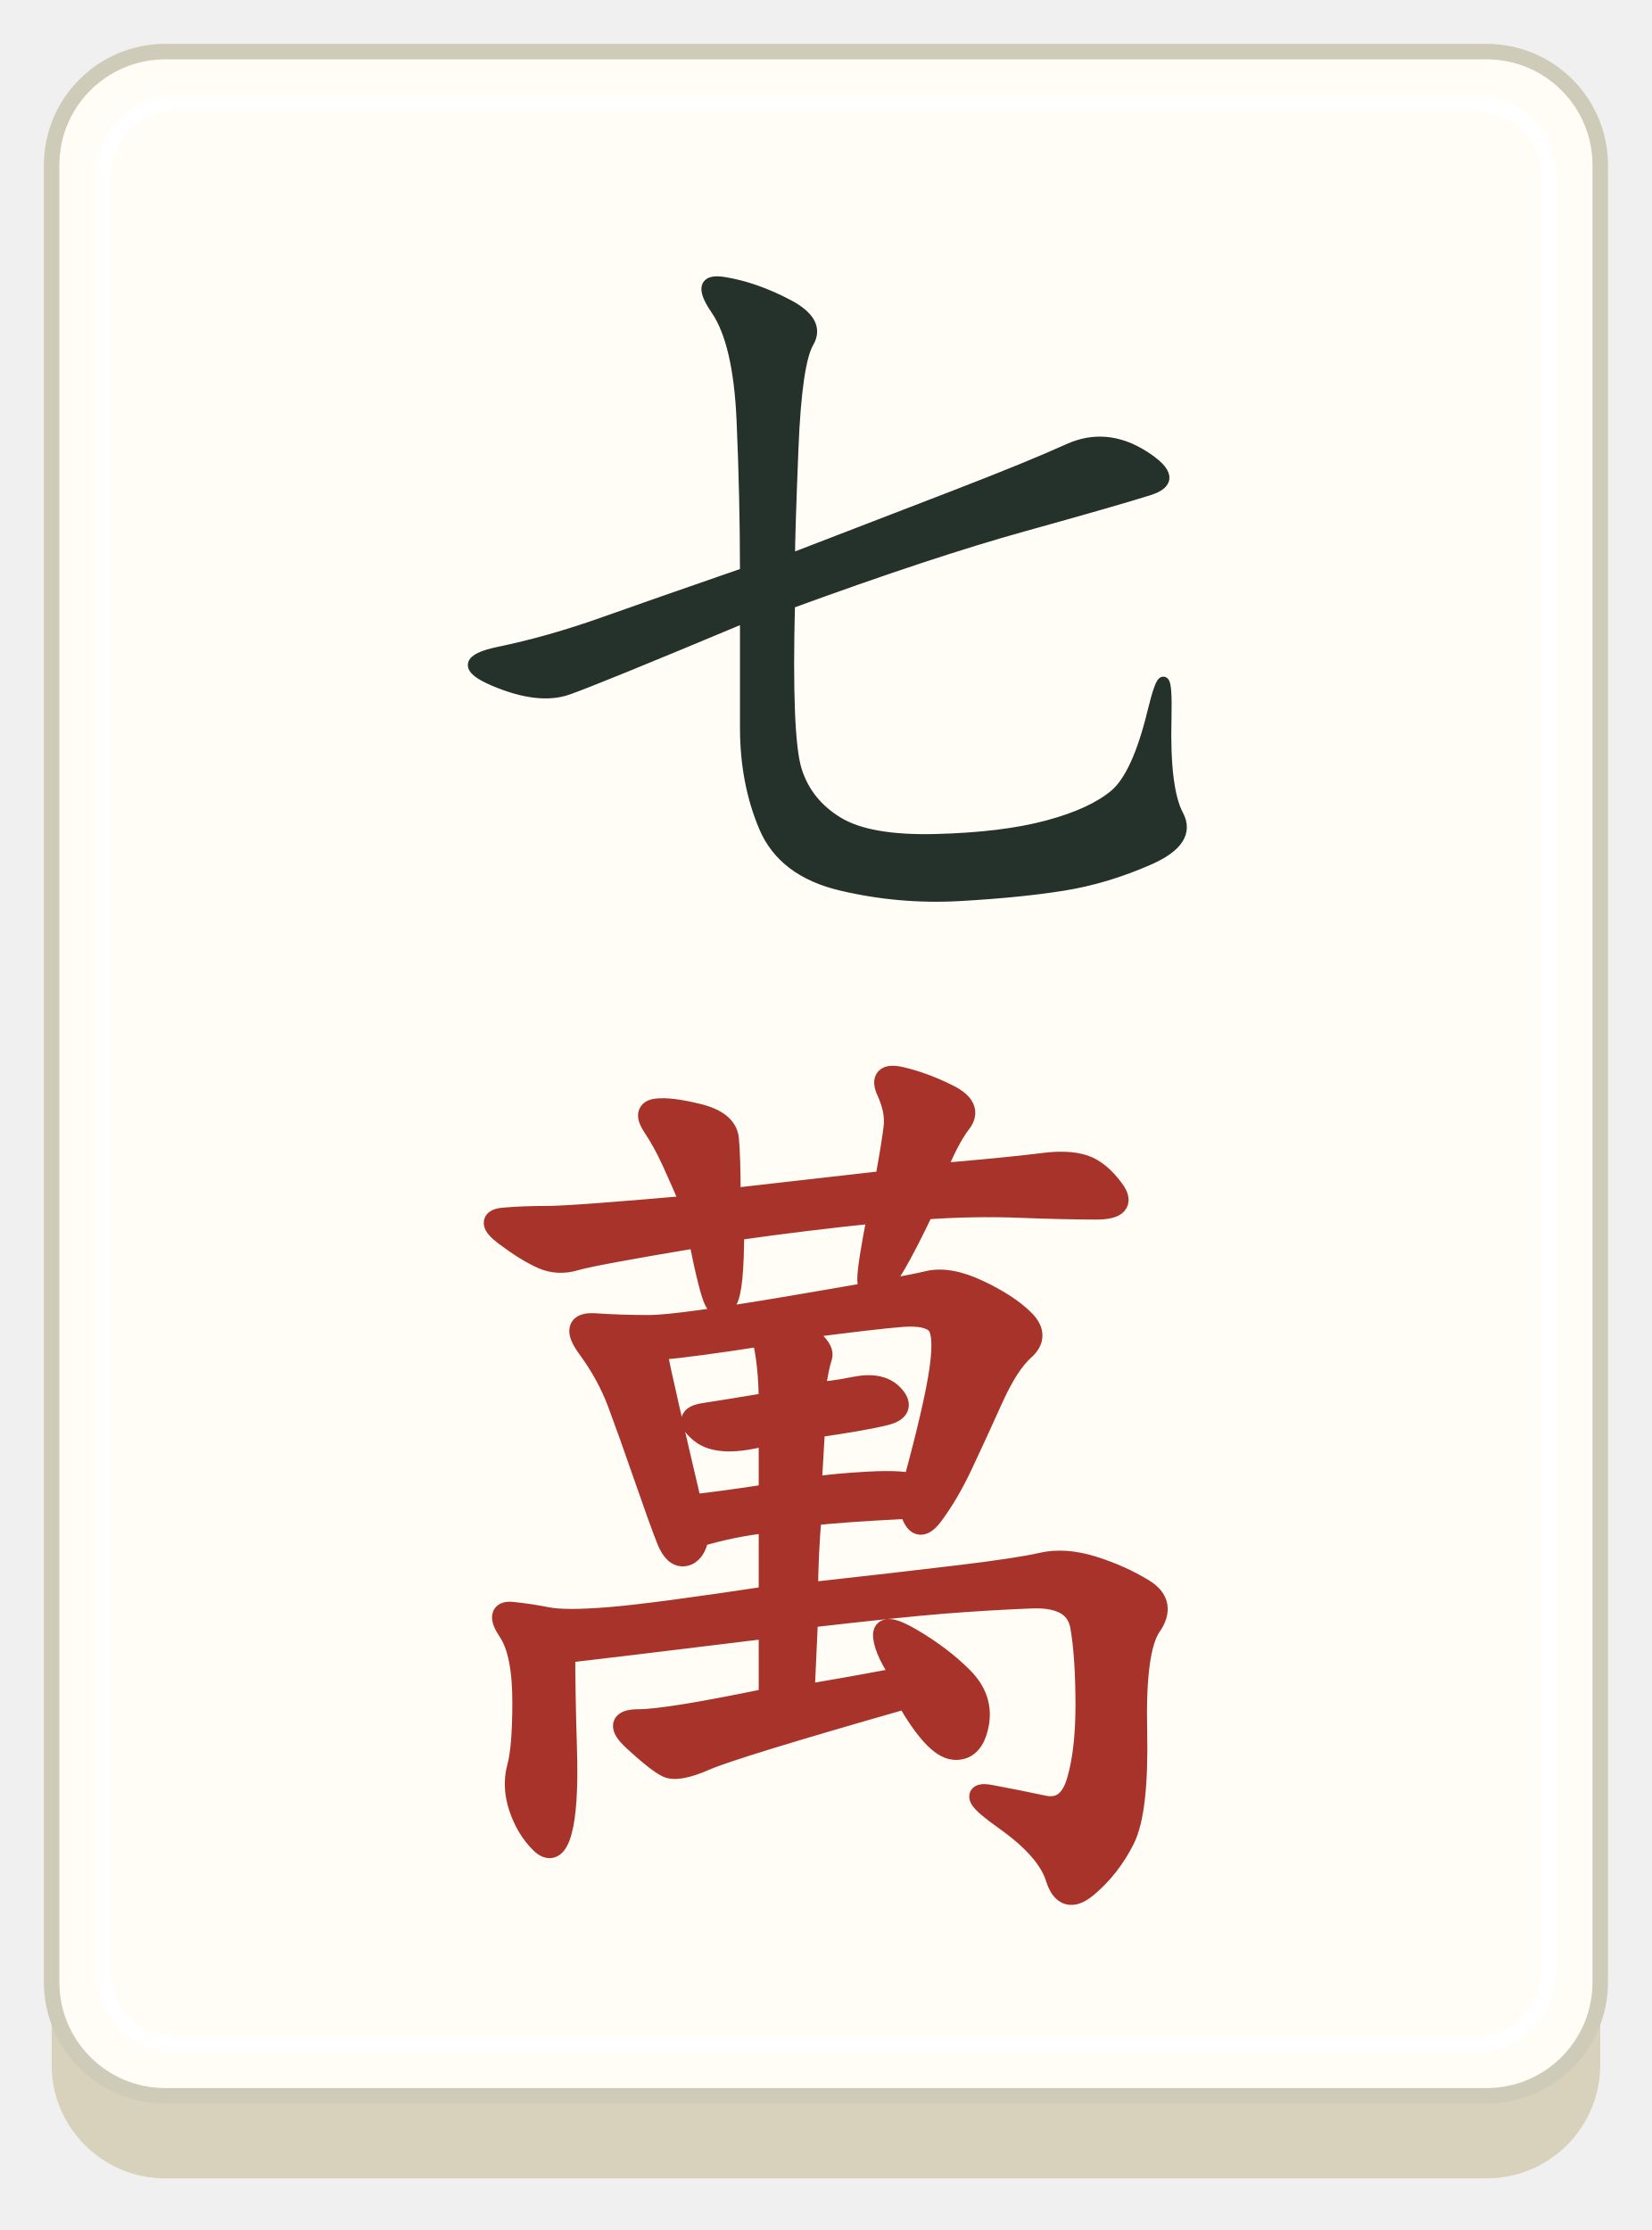
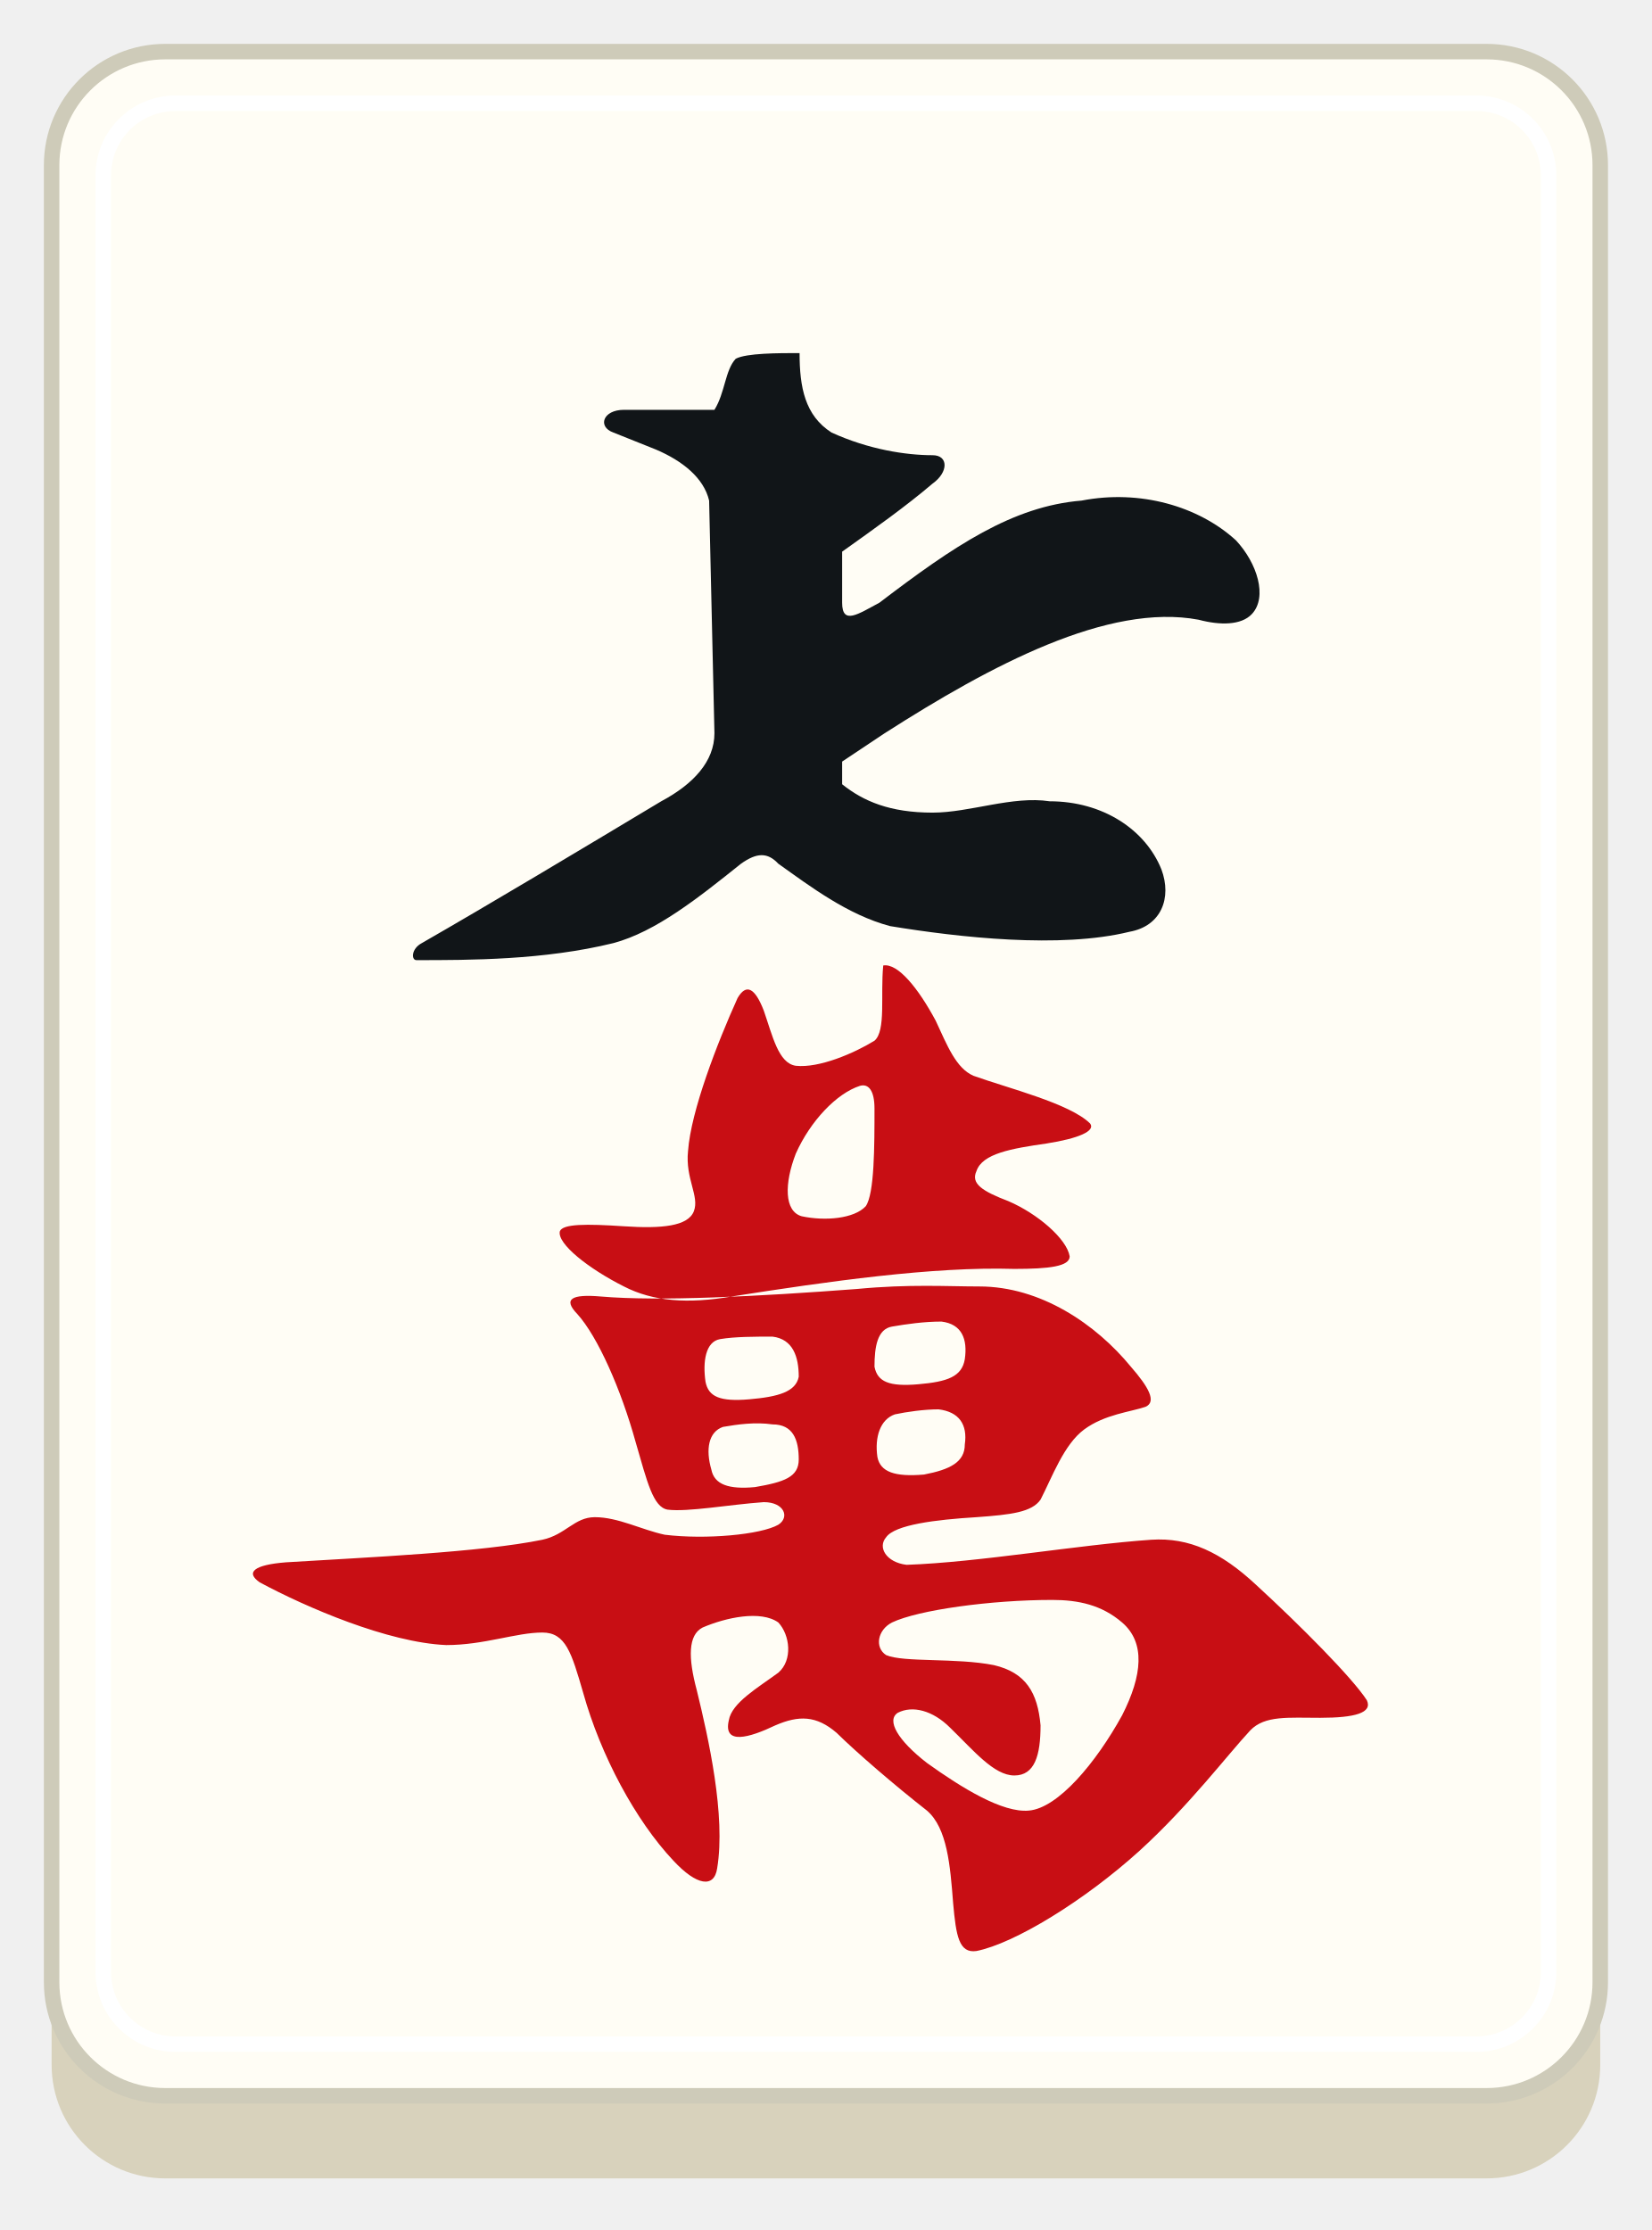
<svg xmlns="http://www.w3.org/2000/svg" viewBox="0 0 160 216" width="160" height="216" data-suit="wan" data-rank="7" role="img" aria-label="七万">
  <rect x="5" y="13" width="150" height="198" rx="11" fill="#d8d2bc" />
  <rect x="5" y="5" width="150" height="198" rx="11" fill="#fffdf5" stroke="#cecbb9" stroke-width="1.5" />
  <rect x="10" y="10" width="140" height="188" rx="7" fill="none" stroke="#ffffff" stroke-width="1.5" />
-   <path data-character="七" d="M44.531,44.141C51.302,41.536 57.552,39.128 63.281,36.914C69.01,34.701 73.307,32.943 76.172,31.641C79.036,30.339 81.901,30.599 84.766,32.422C87.63,34.245 87.826,35.547 85.352,36.328C82.878,37.109 78.125,38.477 71.094,40.43C64.063,42.383 55.208,45.313 44.531,49.219C44.271,59.375 44.531,65.69 45.313,68.164C46.094,70.638 47.656,72.591 50,74.023C52.344,75.456 56.055,76.107 61.133,75.977C66.211,75.846 70.443,75.326 73.828,74.414C77.214,73.503 79.753,72.331 81.445,70.898C83.138,69.466 84.57,66.341 85.742,61.523C86.914,56.706 87.435,56.966 87.305,62.305C87.174,67.643 87.63,71.289 88.672,73.242C89.714,75.195 88.607,76.888 85.352,78.32C82.096,79.753 78.841,80.729 75.586,81.25C72.331,81.771 68.424,82.161 63.867,82.422C59.31,82.682 54.818,82.292 50.391,81.25C45.964,80.208 43.034,77.995 41.602,74.609C40.169,71.224 39.453,67.448 39.453,63.281L39.453,50.781C28.255,55.469 21.549,58.203 19.336,58.984C17.122,59.766 14.323,59.44 10.938,58.008C7.552,56.576 7.747,55.469 11.523,54.688C15.299,53.906 19.206,52.799 23.242,51.367C27.279,49.935 32.682,48.047 39.453,45.703C39.453,39.974 39.323,34.18 39.063,28.32C38.802,22.461 37.826,18.294 36.133,15.82C34.44,13.346 34.766,12.305 37.109,12.695C39.453,13.086 41.862,13.932 44.336,15.234C46.81,16.536 47.591,17.969 46.68,19.531C45.768,21.094 45.182,25.13 44.922,31.641C44.661,38.151 44.531,42.318 44.531,44.141Z" transform="translate(38.5384 16.5097) scale(0.85254)" fill="#25312b" stroke="#25312b" stroke-width="1.173" stroke-linejoin="round" />
-   <path data-character="萬" d="M59.375,52.344C54.167,52.604 50.521,52.865 48.438,53.125C48.177,56.25 48.047,59.115 48.047,61.719C55.078,60.938 60.742,60.286 65.039,59.766C69.336,59.245 72.331,58.789 74.023,58.398C75.716,58.008 77.604,58.138 79.688,58.789C81.771,59.44 83.659,60.286 85.352,61.328C87.044,62.37 87.305,63.737 86.133,65.43C84.961,67.122 84.44,70.964 84.57,76.953C84.701,82.943 84.245,86.979 83.203,89.063C82.161,91.146 80.794,92.904 79.102,94.336C77.409,95.768 76.237,95.443 75.586,93.359C74.935,91.276 73.047,89.128 69.922,86.914C66.797,84.701 66.276,83.789 68.359,84.18C70.443,84.57 72.396,84.961 74.219,85.352C76.042,85.742 77.279,84.831 77.93,82.617C78.581,80.404 78.906,77.604 78.906,74.219C78.906,70.573 78.711,67.643 78.32,65.43C77.93,63.216 76.107,62.174 72.852,62.305C69.596,62.435 66.341,62.63 63.086,62.891C59.831,63.151 54.818,63.672 48.047,64.453L47.656,73.047C50.781,72.526 54.427,71.875 58.594,71.094C57.292,69.271 56.576,67.773 56.445,66.602C56.315,65.43 57.357,65.495 59.57,66.797C61.784,68.099 63.672,69.531 65.234,71.094C66.797,72.656 67.383,74.414 66.992,76.367C66.602,78.32 65.69,79.232 64.258,79.102C62.826,78.971 61.068,77.083 58.984,73.438C46.224,77.083 38.802,79.362 36.719,80.273C34.635,81.185 33.203,81.445 32.422,81.055C31.641,80.664 30.404,79.688 28.711,78.125C27.018,76.563 27.214,75.781 29.297,75.781C31.38,75.781 36.198,75 43.75,73.438L43.75,65.625C30.99,67.188 23.438,68.099 21.094,68.359C21.094,71.224 21.159,74.805 21.289,79.102C21.419,83.398 21.224,86.458 20.703,88.281C20.182,90.104 19.401,90.495 18.359,89.453C17.318,88.411 16.536,87.109 16.016,85.547C15.495,83.984 15.43,82.487 15.82,81.055C16.211,79.622 16.406,77.214 16.406,73.828C16.406,70.182 15.885,67.578 14.844,66.016C13.802,64.453 13.932,63.737 15.234,63.867C16.536,63.997 17.839,64.193 19.141,64.453C20.443,64.714 22.721,64.714 25.977,64.453C29.232,64.193 35.156,63.411 43.75,62.109L43.75,53.906C41.146,54.167 38.542,54.688 35.938,55.469C35.677,56.771 35.156,57.487 34.375,57.617C33.594,57.747 32.943,57.161 32.422,55.859C31.901,54.557 31.055,52.214 29.883,48.828C28.711,45.443 27.734,42.708 26.953,40.625C26.172,38.542 25.065,36.523 23.633,34.57C22.201,32.617 22.461,31.706 24.414,31.836C26.367,31.966 28.385,32.031 30.469,32.031C32.552,32.031 37.826,31.315 46.289,29.883C54.753,28.451 59.766,27.539 61.328,27.148C62.891,26.758 64.779,27.083 66.992,28.125C69.206,29.167 70.898,30.273 72.07,31.445C73.242,32.617 73.242,33.724 72.07,34.766C70.898,35.807 69.727,37.63 68.555,40.234C67.383,42.839 66.276,45.247 65.234,47.461C64.193,49.674 63.086,51.563 61.914,53.125C60.742,54.688 59.896,54.427 59.375,52.344ZM55.859,19.531C50.651,20.052 45.313,20.703 39.844,21.484C39.844,25.911 39.583,28.516 39.063,29.297C38.542,30.078 38.086,30.078 37.695,29.297C37.305,28.516 36.719,26.172 35.938,22.266C28.125,23.568 23.568,24.414 22.266,24.805C20.964,25.195 19.727,25.13 18.555,24.609C17.383,24.089 16.016,23.242 14.453,22.07C12.891,20.898 12.826,20.247 14.258,20.117C15.69,19.987 17.318,19.922 19.141,19.922C20.964,19.922 26.302,19.531 35.156,18.75C34.375,16.927 33.659,15.299 33.008,13.867C32.357,12.435 31.641,11.133 30.859,9.961C30.078,8.789 30.208,8.138 31.25,8.008C32.292,7.878 33.854,8.073 35.938,8.594C38.021,9.115 39.128,10.026 39.258,11.328C39.388,12.63 39.453,14.844 39.453,17.969L56.641,16.016C57.161,13.151 57.487,11.133 57.617,9.961C57.747,8.789 57.487,7.487 56.836,6.055C56.185,4.622 56.706,4.102 58.398,4.492C60.091,4.883 61.849,5.534 63.672,6.445C65.495,7.357 65.951,8.398 65.039,9.57C64.128,10.742 63.151,12.63 62.109,15.234C68.099,14.714 72.07,14.323 74.023,14.063C75.977,13.802 77.539,13.867 78.711,14.258C79.883,14.648 80.99,15.56 82.031,16.992C83.073,18.424 82.422,19.141 80.078,19.141C77.734,19.141 74.87,19.076 71.484,18.945C68.099,18.815 64.583,18.88 60.938,19.141C58.333,24.609 56.641,27.474 55.859,27.734C55.078,27.995 54.688,27.734 54.688,26.953C54.688,25.911 55.078,23.438 55.859,19.531ZM48.438,50C50.26,49.74 52.344,49.544 54.688,49.414C57.031,49.284 58.724,49.349 59.766,49.609C61.328,43.88 62.305,39.648 62.695,36.914C63.086,34.18 62.956,32.487 62.305,31.836C61.654,31.185 60.417,30.924 58.594,31.055C56.771,31.185 52.865,31.641 46.875,32.422C48.958,33.724 49.87,34.766 49.609,35.547C49.349,36.328 49.089,37.63 48.828,39.453C49.87,39.453 51.367,39.258 53.32,38.867C55.273,38.477 56.706,38.802 57.617,39.844C58.529,40.885 58.203,41.602 56.641,41.992C55.078,42.383 52.474,42.839 48.828,43.359ZM35.156,51.953C37.5,51.693 40.365,51.302 43.75,50.781L43.75,44.141C40.104,45.182 37.565,45.117 36.133,43.945C34.701,42.773 34.831,42.057 36.523,41.797C38.216,41.536 40.625,41.146 43.75,40.625C43.75,37.76 43.49,35.286 42.969,33.203C38.021,33.984 34.115,34.505 31.25,34.766C31.771,37.37 33.073,43.099 35.156,51.953Z" transform="translate(36.3068 100.4205) scale(0.87273)" fill="#a8332b" stroke="#a8332b" stroke-width="2.292" stroke-linejoin="round" />
+   <g data-representation="supplied-calligraphy-wan">
+     <path data-character="七" transform="translate(40 34.2) scale(0.2712605 0.2892277) translate(-99.60198 -33.35)" d="M 214.85 35.25 C 218.65 33.35 230.05 33.35 237.65 33.35 C 237.65 44.75 239.55 54.25 249.05 59.95 C 262.35 65.65 275.65 67.55 285.15 67.55 C 290.85 67.55 290.85 73.25 285.15 77.05 C 275.65 84.65 264.25 92.25 252.85 99.85 L 252.85 116.95 C 252.85 124.55 258.55 120.75 266.15 116.95 C 292.75 97.95 313.65 84.65 338.35 82.75 C 359.25 78.95 380.15 84.65 393.45 96.05 C 401.05 103.65 404.85 115.05 399.15 120.75 C 395.35 124.55 387.75 124.55 380.15 122.65 C 347.85 116.95 306.05 137.85 268.05 160.65 L 252.85 170.15 L 252.85 177.75 C 260.45 183.45 269.95 187.25 285.15 187.25 C 298.45 187.25 313.65 181.55 326.95 183.45 C 345.95 183.45 361.15 192.95 366.85 206.25 C 370.65 215.75 366.85 225.25 355.45 227.15 C 330.75 232.85 294.65 229.05 269.95 225.25 C 254.75 221.45 241.45 211.95 230.05 204.35 C 226.25 200.55 222.45 200.55 216.75 204.35 C 201.55 215.75 186.35 227.15 171.15 230.95 C 146.45 236.65 119.85 236.65 100.85 236.65 C 98.95 236.65 98.95 232.85 102.75 230.95 C 127.45 217.65 157.85 200.55 188.25 183.45 C 199.65 177.75 207.25 170.15 207.25 160.65 L 205.35 82.75 C 203.45 75.15 195.85 69.45 186.35 65.65 L 171.15 59.95 C 165.45 58.05 167.35 52.35 174.95 52.35 L 207.25 52.35 C 211.05 46.65 211.05 39.05 214.85 35.25 Z" fill="#111518" />
+     <path data-character="萬" transform="translate(24.5 93.5) scale(0.2821886 0.2429017) translate(-64.65625 -232.931)" d="M 281,233 C 286,232 293,242 299,255 C 303,265 306,274 312,277 C 324,282 345,288 352,296 C 354,299 348,302 337,304 C 325,306 315,308 313,315 C 311,320 315,323 324,327 C 334,332 344,342 345,349 C 345,353 338,354 326,354 C 298,353 262,359 229,365 C 214,368 202,367 192,361 C 180,354 169,344 170,339 C 171,336 179,336 192,337 C 205,338 214,337 216,331 C 218,325 213,318 214,307 C 215,291 224,264 231,246 C 234,240 237,242 240,251 C 243,261 245,272 251,273 C 259,274 271,268 278,263 C 282,259 280,245 281,233 Z M 273,281 C 265,284 256,295 251,308 C 247,320 247,331 253,333 C 261,335 271,334 275,329 C 278,324 278,305 278,290 C 278,283 276,280 273,281 Z M 314,361 C 335,361 354,376 366,393 C 372,401 375,407 371,409 C 366,411 357,412 350,418 C 343,424 339,437 335,446 C 332,451 325,452 313,453 C 299,454 285,456 282,461 C 279,465 282,471 289,472 C 314,471 348,464 373,462 C 386,461 397,467 409,480 C 424,496 442,517 447,526 C 449,531 443,533 431,533 C 420,533 412,532 407,538 C 399,548 386,568 369,586 C 350,606 326,623 313,626 C 307,627 306,620 305,607 C 304,592 303,577 296,570 C 285,560 272,547 265,539 C 258,532 252,532 244,536 C 235,541 226,544 228,534 C 229,527 238,521 245,515 C 250,510 249,500 245,495 C 239,490 227,493 219,497 C 214,500 214,509 217,522 C 221,541 227,572 224,593 C 223,601 217,600 209,590 C 196,574 184,548 178,523 C 174,507 172,499 164,499 C 155,499 144,504 131,504 C 111,503 83,489 67,479 C 62,475 65,472 76,471 C 104,469 143,467 164,462 C 172,460 175,453 182,453 C 190,453 198,458 206,460 C 220,462 239,460 245,456 C 249,453 247,447 240,447 C 228,448 214,451 207,450 C 202,449 200,439 196,423 C 191,402 183,381 176,372 C 171,366 174,364 184,365 C 204,367 238,365 272,362 C 290,360 303,361 314,361 Z M 225,382 C 220,383 219,391 220,399 C 221,405 225,407 235,406 C 245,405 251,403 252,397 C 252,389 250,382 243,381 C 237,381 230,381 225,382 Z M 284,377 C 279,378 278,385 278,393 C 279,399 283,401 293,400 C 303,399 308,397 309,390 C 310,382 308,376 301,375 C 295,375 289,376 284,377 Z M 226,417 C 221,419 220,426 222,434 C 223,440 228,442 237,441 C 247,439 252,437 252,430 C 252,422 250,416 243,416 C 237,415 231,416 226,417 Z M 285,412 C 280,414 278,421 279,429 C 280,435 285,437 295,436 C 304,434 309,431 309,424 C 310,416 307,411 300,410 C 295,410 289,411 285,412 Z M 339,486 C 318,486 293,490 284,495 C 279,498 278,505 282,508 C 288,511 306,509 319,512 C 330,515 334,523 335,536 C 335,548 333,556 326,556 C 319,556 312,546 304,537 C 298,530 291,528 286,531 C 282,534 286,542 296,551 C 308,561 322,571 331,570 C 341,569 354,551 363,532 C 370,516 371,503 363,495 C 356,488 348,486 339,486 Z" fill="#c80e14" fill-rule="evenodd" />
+   </g>
</svg>
